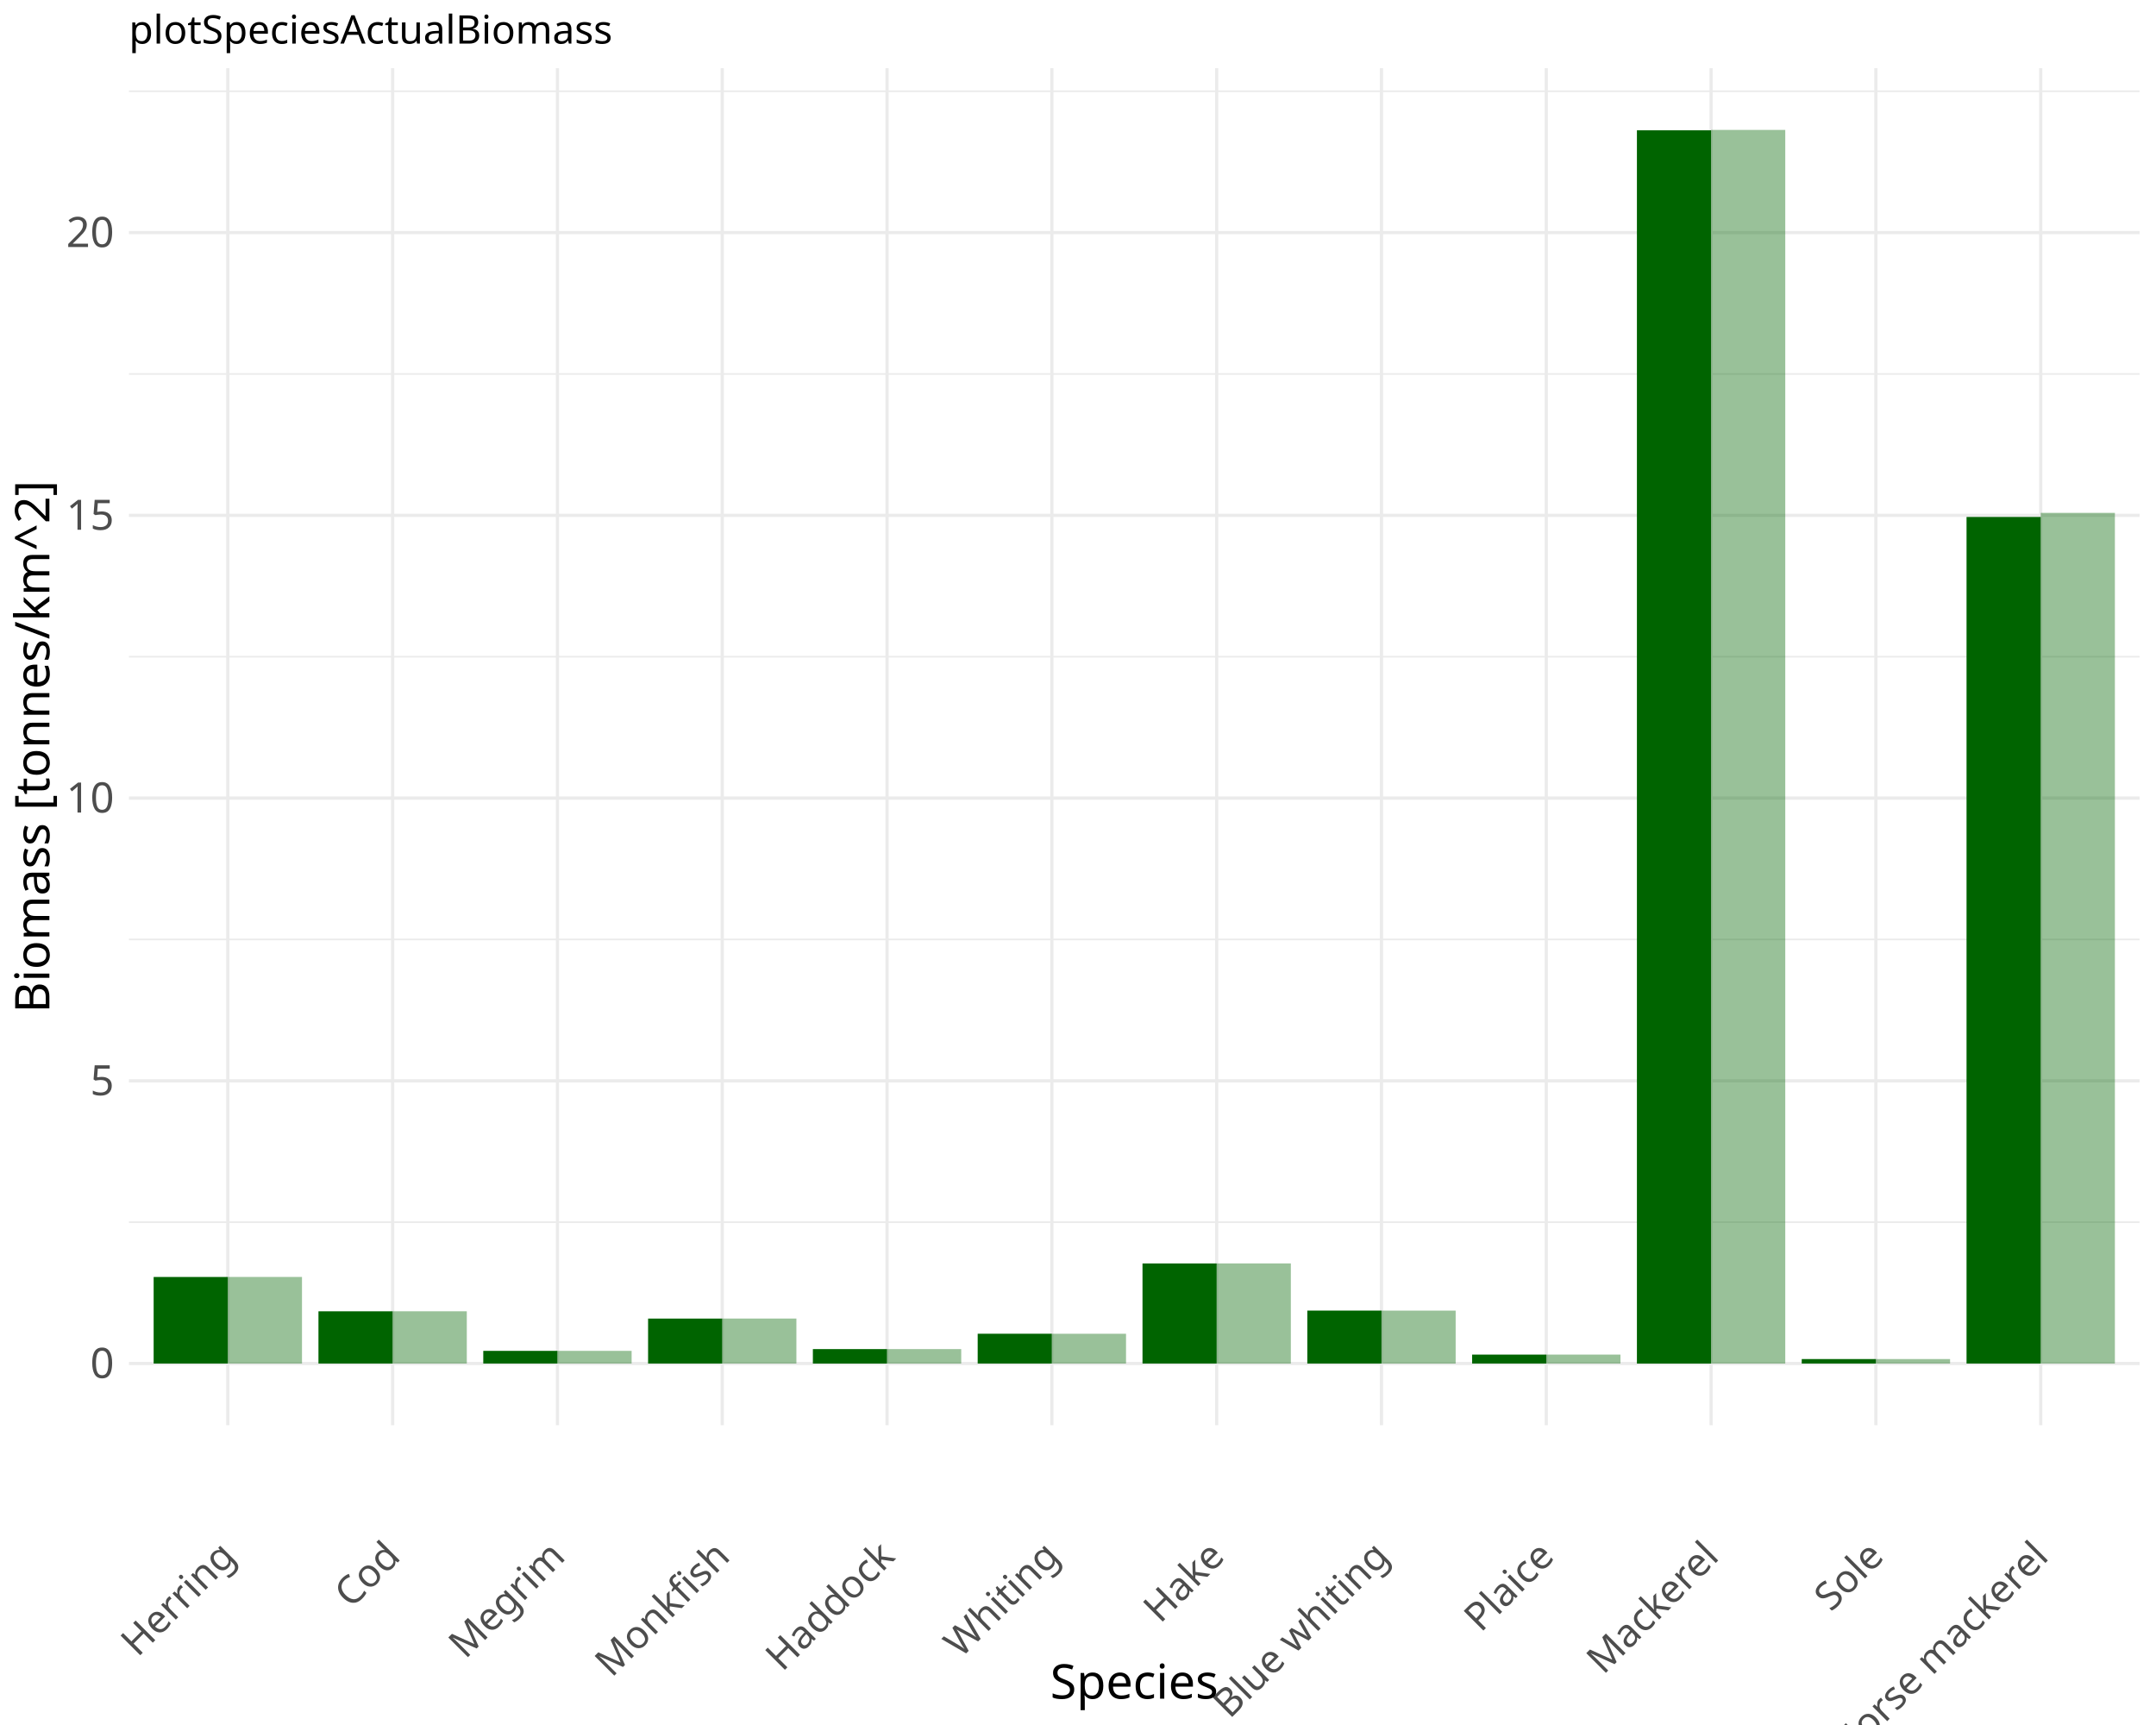
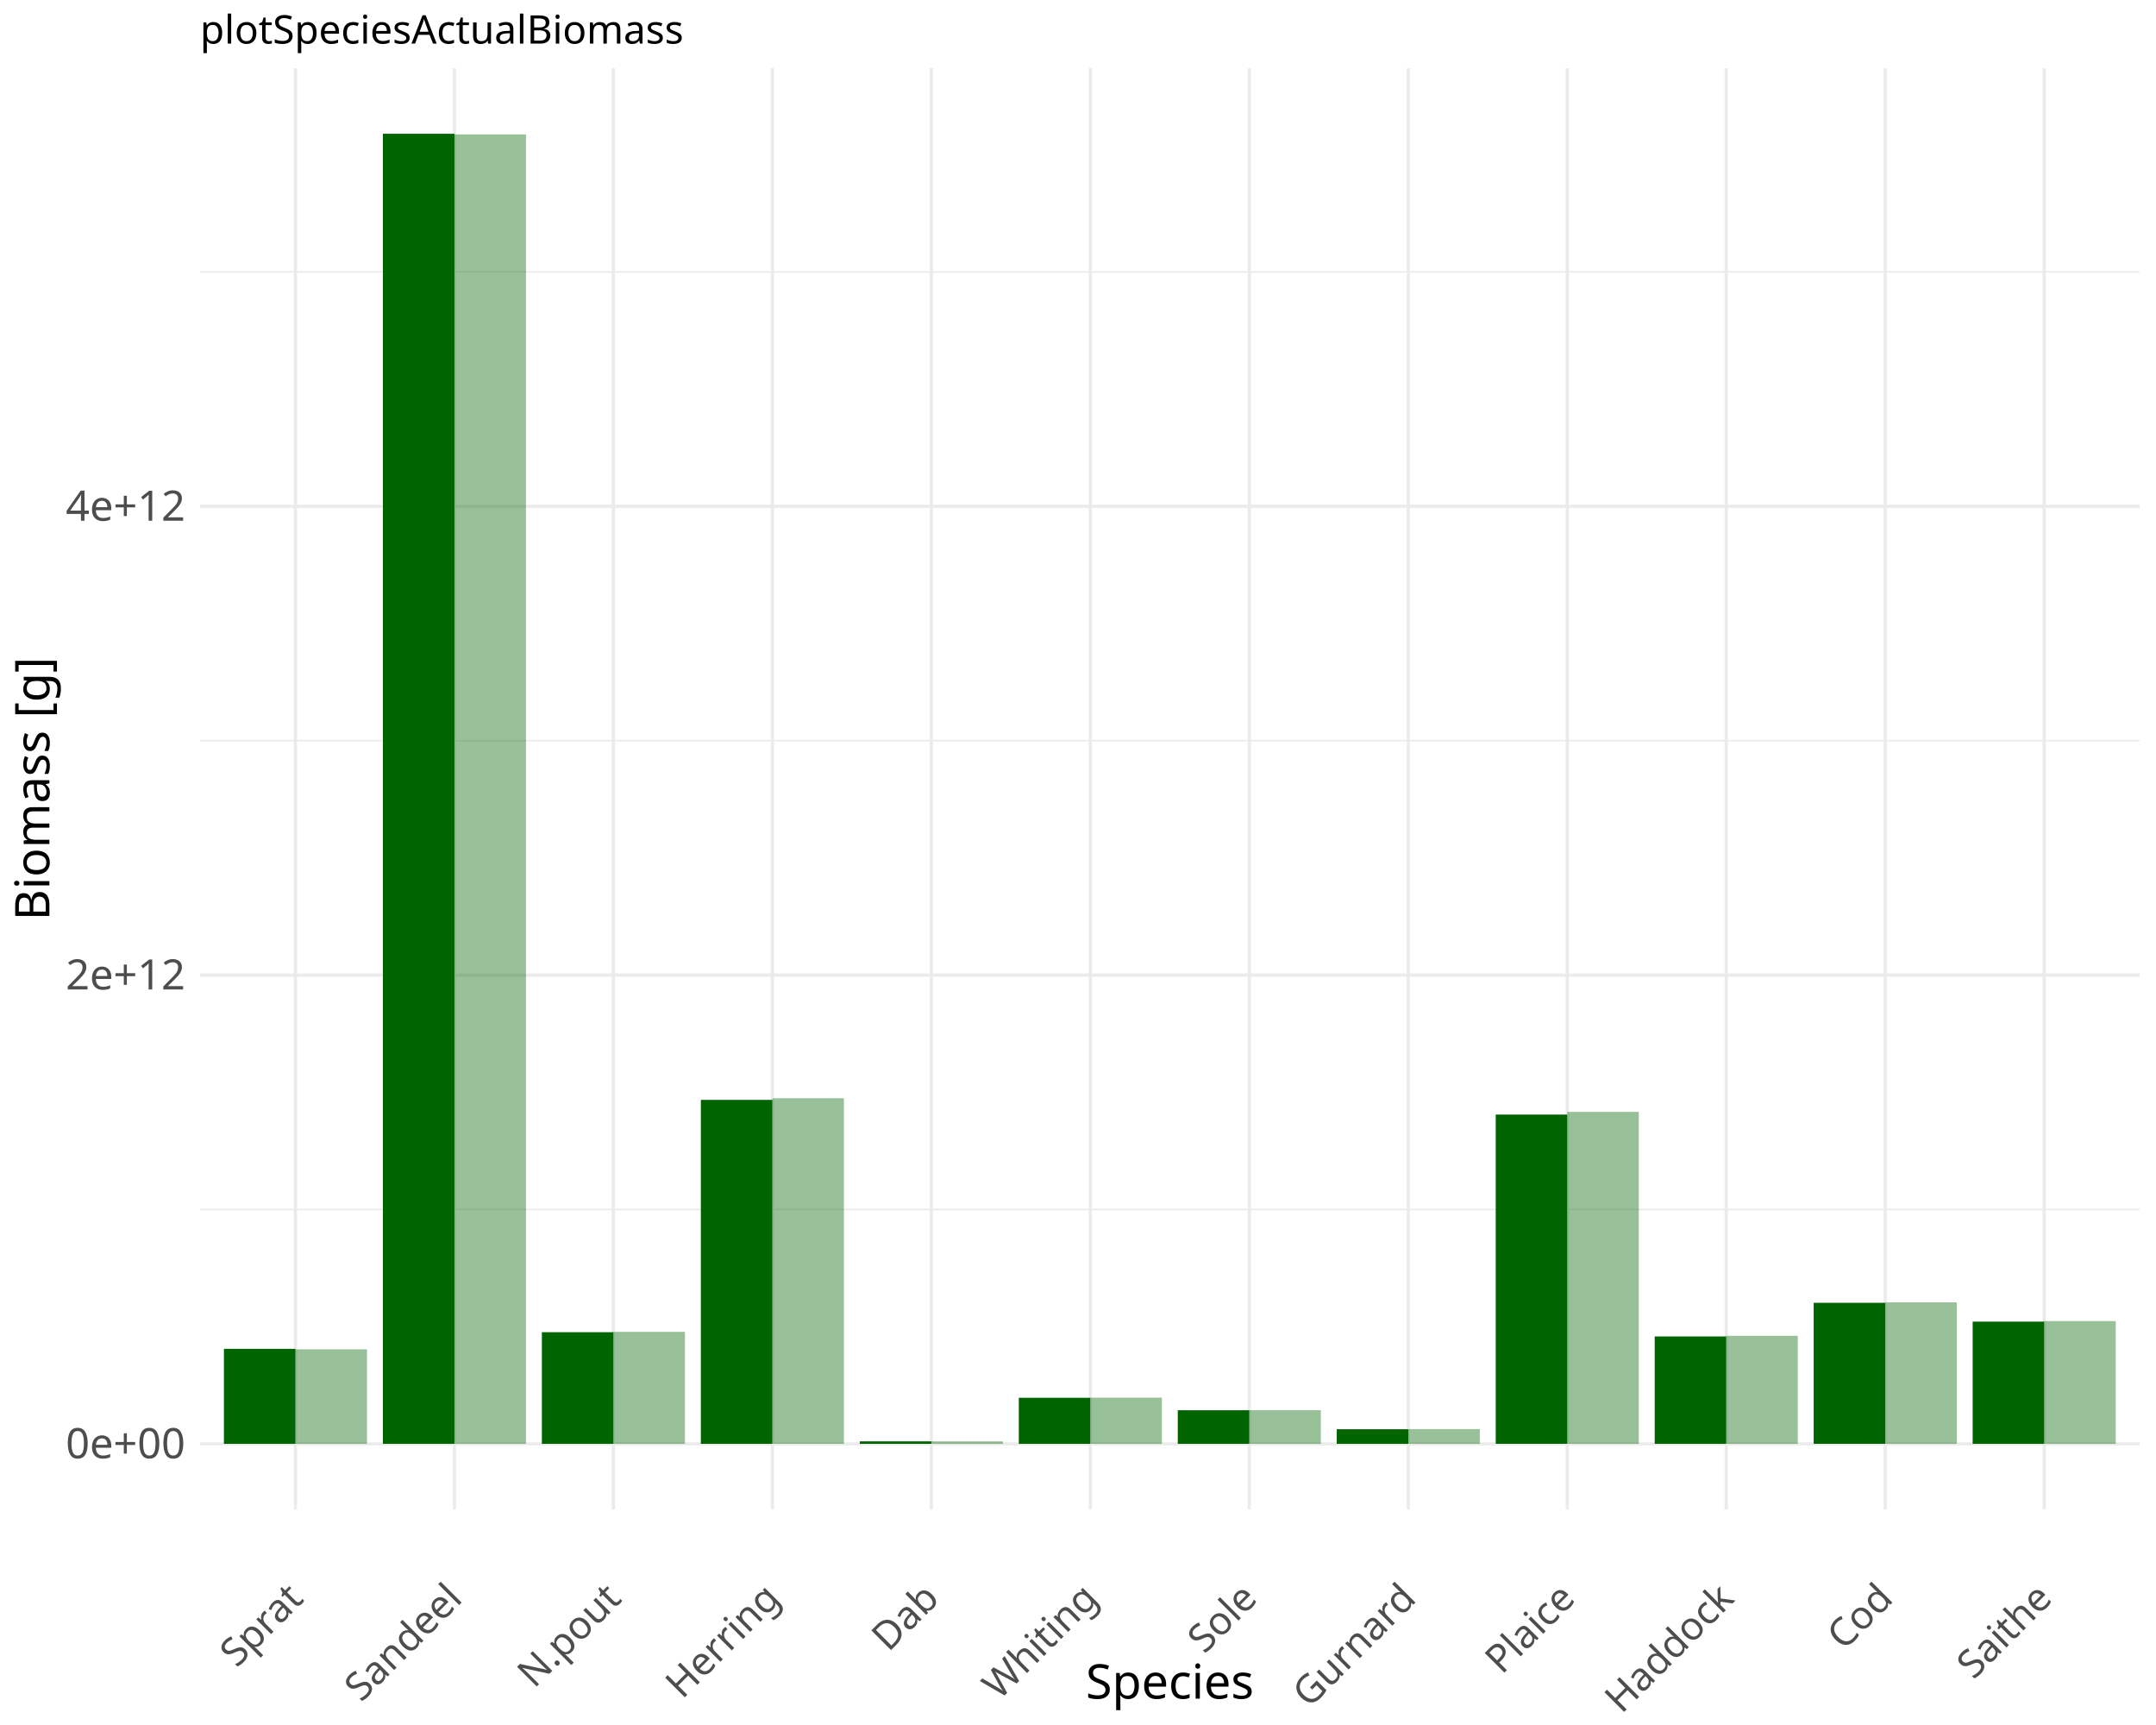
<svg xmlns="http://www.w3.org/2000/svg" class="svglite" data-engine-version="2.0" width="720.00pt" height="576.00pt" viewBox="0 0 720.00 576.00">
  <defs>
    <style type="text/css">
    .svglite line, .svglite polyline, .svglite polygon, .svglite path, .svglite rect, .svglite circle {
      fill: none;
      stroke: #000000;
      stroke-linecap: round;
      stroke-linejoin: round;
      stroke-miterlimit: 10.00;
    }
  </style>
  </defs>
  <rect width="100%" height="100%" style="stroke: none; fill: #FFFFFF;" />
  <defs>
    <clipPath id="cpMC4wMHw3MjAuMDB8MC4wMHw1NzYuMDA=">
      <rect x="0.00" y="0.00" width="720.00" height="576.00" />
    </clipPath>
  </defs>
  <g clip-path="url(#cpMC4wMHw3MjAuMDB8MC4wMHw1NzYuMDA=)">
    <rect x="0.00" y="0.00" width="720.00" height="576.00" style="stroke-width: 1.07; stroke: none; fill: #FFFFFF;" />
  </g>
  <defs>
-     <clipPath id="cpNDMuMDZ8NzE0LjUyfDIyLjc4fDQ3NS45MA==">
-       <rect x="43.06" y="22.78" width="671.46" height="453.12" />
+     <clipPath id="cpNjYuODF8NzE0LjUyfDIyLjc4fDUwMy45OQ==">
+       <rect x="66.81" y="22.78" width="647.71" height="481.21" />
    </clipPath>
  </defs>
-   <g clip-path="url(#cpNDMuMDZ8NzE0LjUyfDIyLjc4fDQ3NS45MA==)">
-     <polyline points="43.06,408.10 714.52,408.10 " style="stroke-width: 0.53; stroke: #EBEBEB; stroke-linecap: butt;" />
-     <polyline points="43.06,313.69 714.52,313.69 " style="stroke-width: 0.53; stroke: #EBEBEB; stroke-linecap: butt;" />
-     <polyline points="43.06,219.28 714.52,219.28 " style="stroke-width: 0.53; stroke: #EBEBEB; stroke-linecap: butt;" />
-     <polyline points="43.06,124.88 714.52,124.88 " style="stroke-width: 0.53; stroke: #EBEBEB; stroke-linecap: butt;" />
-     <polyline points="43.06,30.47 714.52,30.47 " style="stroke-width: 0.53; stroke: #EBEBEB; stroke-linecap: butt;" />
-     <polyline points="43.06,455.30 714.52,455.30 " style="stroke-width: 1.07; stroke: #EBEBEB; stroke-linecap: butt;" />
-     <polyline points="43.06,360.90 714.52,360.90 " style="stroke-width: 1.07; stroke: #EBEBEB; stroke-linecap: butt;" />
-     <polyline points="43.06,266.49 714.52,266.49 " style="stroke-width: 1.07; stroke: #EBEBEB; stroke-linecap: butt;" />
-     <polyline points="43.06,172.08 714.52,172.08 " style="stroke-width: 1.07; stroke: #EBEBEB; stroke-linecap: butt;" />
-     <polyline points="43.06,77.67 714.52,77.67 " style="stroke-width: 1.07; stroke: #EBEBEB; stroke-linecap: butt;" />
-     <polyline points="76.08,475.90 76.08,22.78 " style="stroke-width: 1.07; stroke: #EBEBEB; stroke-linecap: butt;" />
-     <polyline points="131.12,475.90 131.12,22.78 " style="stroke-width: 1.07; stroke: #EBEBEB; stroke-linecap: butt;" />
-     <polyline points="186.16,475.90 186.16,22.78 " style="stroke-width: 1.07; stroke: #EBEBEB; stroke-linecap: butt;" />
-     <polyline points="241.19,475.90 241.19,22.78 " style="stroke-width: 1.07; stroke: #EBEBEB; stroke-linecap: butt;" />
-     <polyline points="296.23,475.90 296.23,22.78 " style="stroke-width: 1.07; stroke: #EBEBEB; stroke-linecap: butt;" />
-     <polyline points="351.27,475.90 351.27,22.78 " style="stroke-width: 1.07; stroke: #EBEBEB; stroke-linecap: butt;" />
-     <polyline points="406.31,475.90 406.31,22.78 " style="stroke-width: 1.07; stroke: #EBEBEB; stroke-linecap: butt;" />
-     <polyline points="461.35,475.90 461.35,22.78 " style="stroke-width: 1.07; stroke: #EBEBEB; stroke-linecap: butt;" />
-     <polyline points="516.38,475.90 516.38,22.78 " style="stroke-width: 1.07; stroke: #EBEBEB; stroke-linecap: butt;" />
-     <polyline points="571.42,475.90 571.42,22.78 " style="stroke-width: 1.07; stroke: #EBEBEB; stroke-linecap: butt;" />
-     <polyline points="626.46,475.90 626.46,22.78 " style="stroke-width: 1.07; stroke: #EBEBEB; stroke-linecap: butt;" />
-     <polyline points="681.50,475.90 681.50,22.78 " style="stroke-width: 1.07; stroke: #EBEBEB; stroke-linecap: butt;" />
-     <rect x="51.31" y="426.40" width="24.77" height="28.90" style="stroke-width: 1.07; stroke: none; stroke-linecap: butt; stroke-linejoin: miter; fill: #006400;" />
-     <rect x="106.35" y="437.86" width="24.77" height="17.44" style="stroke-width: 1.07; stroke: none; stroke-linecap: butt; stroke-linejoin: miter; fill: #006400;" />
-     <rect x="161.39" y="451.07" width="24.77" height="4.23" style="stroke-width: 1.07; stroke: none; stroke-linecap: butt; stroke-linejoin: miter; fill: #006400;" />
-     <rect x="216.43" y="440.29" width="24.77" height="15.01" style="stroke-width: 1.07; stroke: none; stroke-linecap: butt; stroke-linejoin: miter; fill: #006400;" />
-     <rect x="271.46" y="450.48" width="24.77" height="4.83" style="stroke-width: 1.07; stroke: none; stroke-linecap: butt; stroke-linejoin: miter; fill: #006400;" />
-     <rect x="326.50" y="445.35" width="24.77" height="9.95" style="stroke-width: 1.07; stroke: none; stroke-linecap: butt; stroke-linejoin: miter; fill: #006400;" />
-     <rect x="381.54" y="421.88" width="24.77" height="33.42" style="stroke-width: 1.07; stroke: none; stroke-linecap: butt; stroke-linejoin: miter; fill: #006400;" />
-     <rect x="436.58" y="437.62" width="24.77" height="17.68" style="stroke-width: 1.07; stroke: none; stroke-linecap: butt; stroke-linejoin: miter; fill: #006400;" />
-     <rect x="491.62" y="452.32" width="24.77" height="2.98" style="stroke-width: 1.07; stroke: none; stroke-linecap: butt; stroke-linejoin: miter; fill: #006400;" />
-     <rect x="546.65" y="43.51" width="24.77" height="411.80" style="stroke-width: 1.07; stroke: none; stroke-linecap: butt; stroke-linejoin: miter; fill: #006400;" />
-     <rect x="601.69" y="453.81" width="24.77" height="1.49" style="stroke-width: 1.07; stroke: none; stroke-linecap: butt; stroke-linejoin: miter; fill: #006400;" />
-     <rect x="656.73" y="172.62" width="24.77" height="282.68" style="stroke-width: 1.07; stroke: none; stroke-linecap: butt; stroke-linejoin: miter; fill: #006400;" />
-     <rect x="76.08" y="426.39" width="24.77" height="28.91" style="stroke-width: 1.07; stroke: none; stroke-linecap: butt; stroke-linejoin: miter; fill: #006400; fill-opacity: 0.40;" />
-     <rect x="131.12" y="437.85" width="24.77" height="17.45" style="stroke-width: 1.07; stroke: none; stroke-linecap: butt; stroke-linejoin: miter; fill: #006400; fill-opacity: 0.40;" />
-     <rect x="186.16" y="451.07" width="24.77" height="4.23" style="stroke-width: 1.07; stroke: none; stroke-linecap: butt; stroke-linejoin: miter; fill: #006400; fill-opacity: 0.40;" />
-     <rect x="241.19" y="440.28" width="24.77" height="15.02" style="stroke-width: 1.07; stroke: none; stroke-linecap: butt; stroke-linejoin: miter; fill: #006400; fill-opacity: 0.40;" />
-     <rect x="296.23" y="450.48" width="24.77" height="4.83" style="stroke-width: 1.07; stroke: none; stroke-linecap: butt; stroke-linejoin: miter; fill: #006400; fill-opacity: 0.40;" />
-     <rect x="351.27" y="445.36" width="24.77" height="9.94" style="stroke-width: 1.07; stroke: none; stroke-linecap: butt; stroke-linejoin: miter; fill: #006400; fill-opacity: 0.40;" />
-     <rect x="406.31" y="421.87" width="24.77" height="33.44" style="stroke-width: 1.07; stroke: none; stroke-linecap: butt; stroke-linejoin: miter; fill: #006400; fill-opacity: 0.40;" />
-     <rect x="461.35" y="437.63" width="24.77" height="17.68" style="stroke-width: 1.07; stroke: none; stroke-linecap: butt; stroke-linejoin: miter; fill: #006400; fill-opacity: 0.40;" />
-     <rect x="516.38" y="452.32" width="24.77" height="2.98" style="stroke-width: 1.07; stroke: none; stroke-linecap: butt; stroke-linejoin: miter; fill: #006400; fill-opacity: 0.40;" />
-     <rect x="571.42" y="43.38" width="24.77" height="411.92" style="stroke-width: 1.07; stroke: none; stroke-linecap: butt; stroke-linejoin: miter; fill: #006400; fill-opacity: 0.40;" />
-     <rect x="626.46" y="453.81" width="24.77" height="1.49" style="stroke-width: 1.07; stroke: none; stroke-linecap: butt; stroke-linejoin: miter; fill: #006400; fill-opacity: 0.40;" />
-     <rect x="681.50" y="171.25" width="24.77" height="284.05" style="stroke-width: 1.07; stroke: none; stroke-linecap: butt; stroke-linejoin: miter; fill: #006400; fill-opacity: 0.40;" />
+   <g clip-path="url(#cpNjYuODF8NzE0LjUyfDIyLjc4fDUwMy45OQ==)">
+     <polyline points="66.81,403.85 714.52,403.85 " style="stroke-width: 0.53; stroke: #EBEBEB; stroke-linecap: butt;" />
+     <polyline points="66.81,247.32 714.52,247.32 " style="stroke-width: 0.53; stroke: #EBEBEB; stroke-linecap: butt;" />
+     <polyline points="66.81,90.79 714.52,90.79 " style="stroke-width: 0.53; stroke: #EBEBEB; stroke-linecap: butt;" />
+     <polyline points="66.81,482.12 714.52,482.12 " style="stroke-width: 1.07; stroke: #EBEBEB; stroke-linecap: butt;" />
+     <polyline points="66.81,325.59 714.52,325.59 " style="stroke-width: 1.07; stroke: #EBEBEB; stroke-linecap: butt;" />
+     <polyline points="66.81,169.06 714.52,169.06 " style="stroke-width: 1.07; stroke: #EBEBEB; stroke-linecap: butt;" />
+     <polyline points="98.67,503.99 98.67,22.78 " style="stroke-width: 1.07; stroke: #EBEBEB; stroke-linecap: butt;" />
+     <polyline points="151.76,503.99 151.76,22.78 " style="stroke-width: 1.07; stroke: #EBEBEB; stroke-linecap: butt;" />
+     <polyline points="204.85,503.99 204.85,22.78 " style="stroke-width: 1.07; stroke: #EBEBEB; stroke-linecap: butt;" />
+     <polyline points="257.94,503.99 257.94,22.78 " style="stroke-width: 1.07; stroke: #EBEBEB; stroke-linecap: butt;" />
+     <polyline points="311.03,503.99 311.03,22.78 " style="stroke-width: 1.07; stroke: #EBEBEB; stroke-linecap: butt;" />
+     <polyline points="364.12,503.99 364.12,22.78 " style="stroke-width: 1.07; stroke: #EBEBEB; stroke-linecap: butt;" />
+     <polyline points="417.21,503.99 417.21,22.78 " style="stroke-width: 1.07; stroke: #EBEBEB; stroke-linecap: butt;" />
+     <polyline points="470.30,503.99 470.30,22.78 " style="stroke-width: 1.07; stroke: #EBEBEB; stroke-linecap: butt;" />
+     <polyline points="523.39,503.99 523.39,22.78 " style="stroke-width: 1.07; stroke: #EBEBEB; stroke-linecap: butt;" />
+     <polyline points="576.48,503.99 576.48,22.78 " style="stroke-width: 1.07; stroke: #EBEBEB; stroke-linecap: butt;" />
+     <polyline points="629.58,503.99 629.58,22.78 " style="stroke-width: 1.07; stroke: #EBEBEB; stroke-linecap: butt;" />
+     <polyline points="682.67,503.99 682.67,22.78 " style="stroke-width: 1.07; stroke: #EBEBEB; stroke-linecap: butt;" />
+     <rect x="74.78" y="450.39" width="23.89" height="31.73" style="stroke-width: 1.07; stroke: none; stroke-linecap: butt; stroke-linejoin: miter; fill: #006400;" />
+     <rect x="127.87" y="44.66" width="23.89" height="437.46" style="stroke-width: 1.07; stroke: none; stroke-linecap: butt; stroke-linejoin: miter; fill: #006400;" />
+     <rect x="180.96" y="444.84" width="23.89" height="37.28" style="stroke-width: 1.07; stroke: none; stroke-linecap: butt; stroke-linejoin: miter; fill: #006400;" />
+     <rect x="234.05" y="367.26" width="23.89" height="114.86" style="stroke-width: 1.07; stroke: none; stroke-linecap: butt; stroke-linejoin: miter; fill: #006400;" />
+     <rect x="287.14" y="481.29" width="23.89" height="0.83" style="stroke-width: 1.07; stroke: none; stroke-linecap: butt; stroke-linejoin: miter; fill: #006400;" />
+     <rect x="340.23" y="466.74" width="23.89" height="15.38" style="stroke-width: 1.07; stroke: none; stroke-linecap: butt; stroke-linejoin: miter; fill: #006400;" />
+     <rect x="393.32" y="470.90" width="23.89" height="11.22" style="stroke-width: 1.07; stroke: none; stroke-linecap: butt; stroke-linejoin: miter; fill: #006400;" />
+     <rect x="446.41" y="477.24" width="23.89" height="4.88" style="stroke-width: 1.07; stroke: none; stroke-linecap: butt; stroke-linejoin: miter; fill: #006400;" />
+     <rect x="499.50" y="372.17" width="23.89" height="109.94" style="stroke-width: 1.07; stroke: none; stroke-linecap: butt; stroke-linejoin: miter; fill: #006400;" />
+     <rect x="552.59" y="446.26" width="23.89" height="35.86" style="stroke-width: 1.07; stroke: none; stroke-linecap: butt; stroke-linejoin: miter; fill: #006400;" />
+     <rect x="605.68" y="435.03" width="23.89" height="47.08" style="stroke-width: 1.07; stroke: none; stroke-linecap: butt; stroke-linejoin: miter; fill: #006400;" />
+     <rect x="658.78" y="441.31" width="23.89" height="40.81" style="stroke-width: 1.07; stroke: none; stroke-linecap: butt; stroke-linejoin: miter; fill: #006400;" />
+     <rect x="98.67" y="450.55" width="23.89" height="31.57" style="stroke-width: 1.07; stroke: none; stroke-linecap: butt; stroke-linejoin: miter; fill: #006400; fill-opacity: 0.40;" />
+     <rect x="151.76" y="44.87" width="23.89" height="437.25" style="stroke-width: 1.07; stroke: none; stroke-linecap: butt; stroke-linejoin: miter; fill: #006400; fill-opacity: 0.40;" />
+     <rect x="204.85" y="444.72" width="23.89" height="37.40" style="stroke-width: 1.07; stroke: none; stroke-linecap: butt; stroke-linejoin: miter; fill: #006400; fill-opacity: 0.40;" />
+     <rect x="257.94" y="366.71" width="23.89" height="115.40" style="stroke-width: 1.07; stroke: none; stroke-linecap: butt; stroke-linejoin: miter; fill: #006400; fill-opacity: 0.40;" />
+     <rect x="311.03" y="481.29" width="23.89" height="0.83" style="stroke-width: 1.07; stroke: none; stroke-linecap: butt; stroke-linejoin: miter; fill: #006400; fill-opacity: 0.40;" />
+     <rect x="364.12" y="466.69" width="23.89" height="15.43" style="stroke-width: 1.07; stroke: none; stroke-linecap: butt; stroke-linejoin: miter; fill: #006400; fill-opacity: 0.40;" />
+     <rect x="417.21" y="470.87" width="23.89" height="11.25" style="stroke-width: 1.07; stroke: none; stroke-linecap: butt; stroke-linejoin: miter; fill: #006400; fill-opacity: 0.40;" />
+     <rect x="470.30" y="477.19" width="23.89" height="4.93" style="stroke-width: 1.07; stroke: none; stroke-linecap: butt; stroke-linejoin: miter; fill: #006400; fill-opacity: 0.40;" />
+     <rect x="523.39" y="371.27" width="23.89" height="110.85" style="stroke-width: 1.07; stroke: none; stroke-linecap: butt; stroke-linejoin: miter; fill: #006400; fill-opacity: 0.40;" />
+     <rect x="576.48" y="446.05" width="23.89" height="36.07" style="stroke-width: 1.07; stroke: none; stroke-linecap: butt; stroke-linejoin: miter; fill: #006400; fill-opacity: 0.40;" />
+     <rect x="629.58" y="434.87" width="23.89" height="47.25" style="stroke-width: 1.07; stroke: none; stroke-linecap: butt; stroke-linejoin: miter; fill: #006400; fill-opacity: 0.40;" />
+     <rect x="682.67" y="441.13" width="23.89" height="40.99" style="stroke-width: 1.07; stroke: none; stroke-linecap: butt; stroke-linejoin: miter; fill: #006400; fill-opacity: 0.40;" />
  </g>
  <g clip-path="url(#cpMC4wMHw3MjAuMDB8MC4wMHw1NzYuMDA=)">
-     <text x="38.13" y="460.12" text-anchor="end" style="font-size: 14.00px; fill: #4D4D4D; font-family: sans;" textLength="7.79px" lengthAdjust="spacingAndGlyphs">0</text>
-     <text x="38.13" y="365.71" text-anchor="end" style="font-size: 14.00px; fill: #4D4D4D; font-family: sans;" textLength="7.79px" lengthAdjust="spacingAndGlyphs">5</text>
-     <text x="38.13" y="271.31" text-anchor="end" style="font-size: 14.00px; fill: #4D4D4D; font-family: sans;" textLength="15.57px" lengthAdjust="spacingAndGlyphs">10</text>
-     <text x="38.13" y="176.90" text-anchor="end" style="font-size: 14.00px; fill: #4D4D4D; font-family: sans;" textLength="15.57px" lengthAdjust="spacingAndGlyphs">15</text>
-     <text x="38.13" y="82.49" text-anchor="end" style="font-size: 14.00px; fill: #4D4D4D; font-family: sans;" textLength="15.57px" lengthAdjust="spacingAndGlyphs">20</text>
-     <text transform="translate(79.24,520.30) rotate(-45)" text-anchor="end" style="font-size: 13.00px; fill: #4D4D4D; font-family: sans;" textLength="42.63px" lengthAdjust="spacingAndGlyphs">Herring</text>
-     <text transform="translate(134.28,520.30) rotate(-45)" text-anchor="end" style="font-size: 13.00px; fill: #4D4D4D; font-family: sans;" textLength="23.85px" lengthAdjust="spacingAndGlyphs">Cod</text>
-     <text transform="translate(189.32,520.30) rotate(-45)" text-anchor="end" style="font-size: 13.00px; fill: #4D4D4D; font-family: sans;" textLength="43.34px" lengthAdjust="spacingAndGlyphs">Megrim</text>
-     <text transform="translate(244.36,520.30) rotate(-45)" text-anchor="end" style="font-size: 13.00px; fill: #4D4D4D; font-family: sans;" textLength="52.03px" lengthAdjust="spacingAndGlyphs">Monkfish</text>
-     <text transform="translate(299.39,520.30) rotate(-45)" text-anchor="end" style="font-size: 13.00px; fill: #4D4D4D; font-family: sans;" textLength="51.32px" lengthAdjust="spacingAndGlyphs">Haddock</text>
-     <text transform="translate(354.43,520.30) rotate(-45)" text-anchor="end" style="font-size: 13.00px; fill: #4D4D4D; font-family: sans;" textLength="43.34px" lengthAdjust="spacingAndGlyphs">Whiting</text>
-     <text transform="translate(409.47,520.30) rotate(-45)" text-anchor="end" style="font-size: 13.00px; fill: #4D4D4D; font-family: sans;" textLength="30.36px" lengthAdjust="spacingAndGlyphs">Hake</text>
-     <text transform="translate(464.51,520.30) rotate(-45)" text-anchor="end" style="font-size: 13.00px; fill: #4D4D4D; font-family: sans;" textLength="70.10px" lengthAdjust="spacingAndGlyphs">Blue whiting</text>
-     <text transform="translate(519.55,520.30) rotate(-45)" text-anchor="end" style="font-size: 13.00px; fill: #4D4D4D; font-family: sans;" textLength="35.41px" lengthAdjust="spacingAndGlyphs">Plaice</text>
-     <text transform="translate(574.58,520.30) rotate(-45)" text-anchor="end" style="font-size: 13.00px; fill: #4D4D4D; font-family: sans;" textLength="52.75px" lengthAdjust="spacingAndGlyphs">Mackerel</text>
-     <text transform="translate(629.62,520.30) rotate(-45)" text-anchor="end" style="font-size: 13.00px; fill: #4D4D4D; font-family: sans;" textLength="26.02px" lengthAdjust="spacingAndGlyphs">Sole</text>
-     <text transform="translate(684.66,520.30) rotate(-45)" text-anchor="end" style="font-size: 13.00px; fill: #4D4D4D; font-family: sans;" textLength="91.05px" lengthAdjust="spacingAndGlyphs">Horse mackerel</text>
-     <text x="378.79" y="567.20" text-anchor="middle" style="font-size: 16.00px; font-family: sans;" textLength="56.94px" lengthAdjust="spacingAndGlyphs">Species</text>
-     <text transform="translate(16.49,249.34) rotate(-90)" text-anchor="middle" style="font-size: 16.00px; font-family: sans;" textLength="164.95px" lengthAdjust="spacingAndGlyphs">Biomass [tonnes/km^2]</text>
-     <text x="43.06" y="14.56" style="font-size: 13.20px; font-family: sans;" textLength="155.58px" lengthAdjust="spacingAndGlyphs">plotSpeciesActualBiomass</text>
+     <text x="61.88" y="486.93" text-anchor="end" style="font-size: 14.00px; fill: #4D4D4D; font-family: sans;" textLength="39.33px" lengthAdjust="spacingAndGlyphs">0e+00</text>
+     <text x="61.88" y="330.40" text-anchor="end" style="font-size: 14.00px; fill: #4D4D4D; font-family: sans;" textLength="39.33px" lengthAdjust="spacingAndGlyphs">2e+12</text>
+     <text x="61.88" y="173.87" text-anchor="end" style="font-size: 14.00px; fill: #4D4D4D; font-family: sans;" textLength="39.33px" lengthAdjust="spacingAndGlyphs">4e+12</text>
+     <text transform="translate(101.83,534.35) rotate(-45)" text-anchor="end" style="font-size: 13.00px; fill: #4D4D4D; font-family: sans;" textLength="31.08px" lengthAdjust="spacingAndGlyphs">Sprat</text>
+     <text transform="translate(154.92,534.35) rotate(-45)" text-anchor="end" style="font-size: 13.00px; fill: #4D4D4D; font-family: sans;" textLength="47.71px" lengthAdjust="spacingAndGlyphs">Sandeel</text>
+     <text transform="translate(208.01,534.35) rotate(-45)" text-anchor="end" style="font-size: 13.00px; fill: #4D4D4D; font-family: sans;" textLength="38.31px" lengthAdjust="spacingAndGlyphs">N.pout</text>
+     <text transform="translate(261.10,534.35) rotate(-45)" text-anchor="end" style="font-size: 13.00px; fill: #4D4D4D; font-family: sans;" textLength="42.63px" lengthAdjust="spacingAndGlyphs">Herring</text>
+     <text transform="translate(314.19,534.35) rotate(-45)" text-anchor="end" style="font-size: 13.00px; fill: #4D4D4D; font-family: sans;" textLength="23.85px" lengthAdjust="spacingAndGlyphs">Dab</text>
+     <text transform="translate(367.28,534.35) rotate(-45)" text-anchor="end" style="font-size: 13.00px; fill: #4D4D4D; font-family: sans;" textLength="43.34px" lengthAdjust="spacingAndGlyphs">Whiting</text>
+     <text transform="translate(420.37,534.35) rotate(-45)" text-anchor="end" style="font-size: 13.00px; fill: #4D4D4D; font-family: sans;" textLength="26.02px" lengthAdjust="spacingAndGlyphs">Sole</text>
+     <text transform="translate(473.47,534.35) rotate(-45)" text-anchor="end" style="font-size: 13.00px; fill: #4D4D4D; font-family: sans;" textLength="47.70px" lengthAdjust="spacingAndGlyphs">Gurnard</text>
+     <text transform="translate(526.56,534.35) rotate(-45)" text-anchor="end" style="font-size: 13.00px; fill: #4D4D4D; font-family: sans;" textLength="35.41px" lengthAdjust="spacingAndGlyphs">Plaice</text>
+     <text transform="translate(579.65,534.35) rotate(-45)" text-anchor="end" style="font-size: 13.00px; fill: #4D4D4D; font-family: sans;" textLength="51.32px" lengthAdjust="spacingAndGlyphs">Haddock</text>
+     <text transform="translate(632.74,534.35) rotate(-45)" text-anchor="end" style="font-size: 13.00px; fill: #4D4D4D; font-family: sans;" textLength="23.85px" lengthAdjust="spacingAndGlyphs">Cod</text>
+     <text transform="translate(685.83,534.35) rotate(-45)" text-anchor="end" style="font-size: 13.00px; fill: #4D4D4D; font-family: sans;" textLength="36.86px" lengthAdjust="spacingAndGlyphs">Saithe</text>
+     <text x="390.67" y="567.20" text-anchor="middle" style="font-size: 16.00px; font-family: sans;" textLength="56.94px" lengthAdjust="spacingAndGlyphs">Species</text>
+     <text transform="translate(16.49,263.39) rotate(-90)" text-anchor="middle" style="font-size: 16.00px; font-family: sans;" textLength="83.61px" lengthAdjust="spacingAndGlyphs">Biomass [g]</text>
+     <text x="66.81" y="14.56" style="font-size: 13.20px; font-family: sans;" textLength="155.58px" lengthAdjust="spacingAndGlyphs">plotSpeciesActualBiomass</text>
  </g>
</svg>
